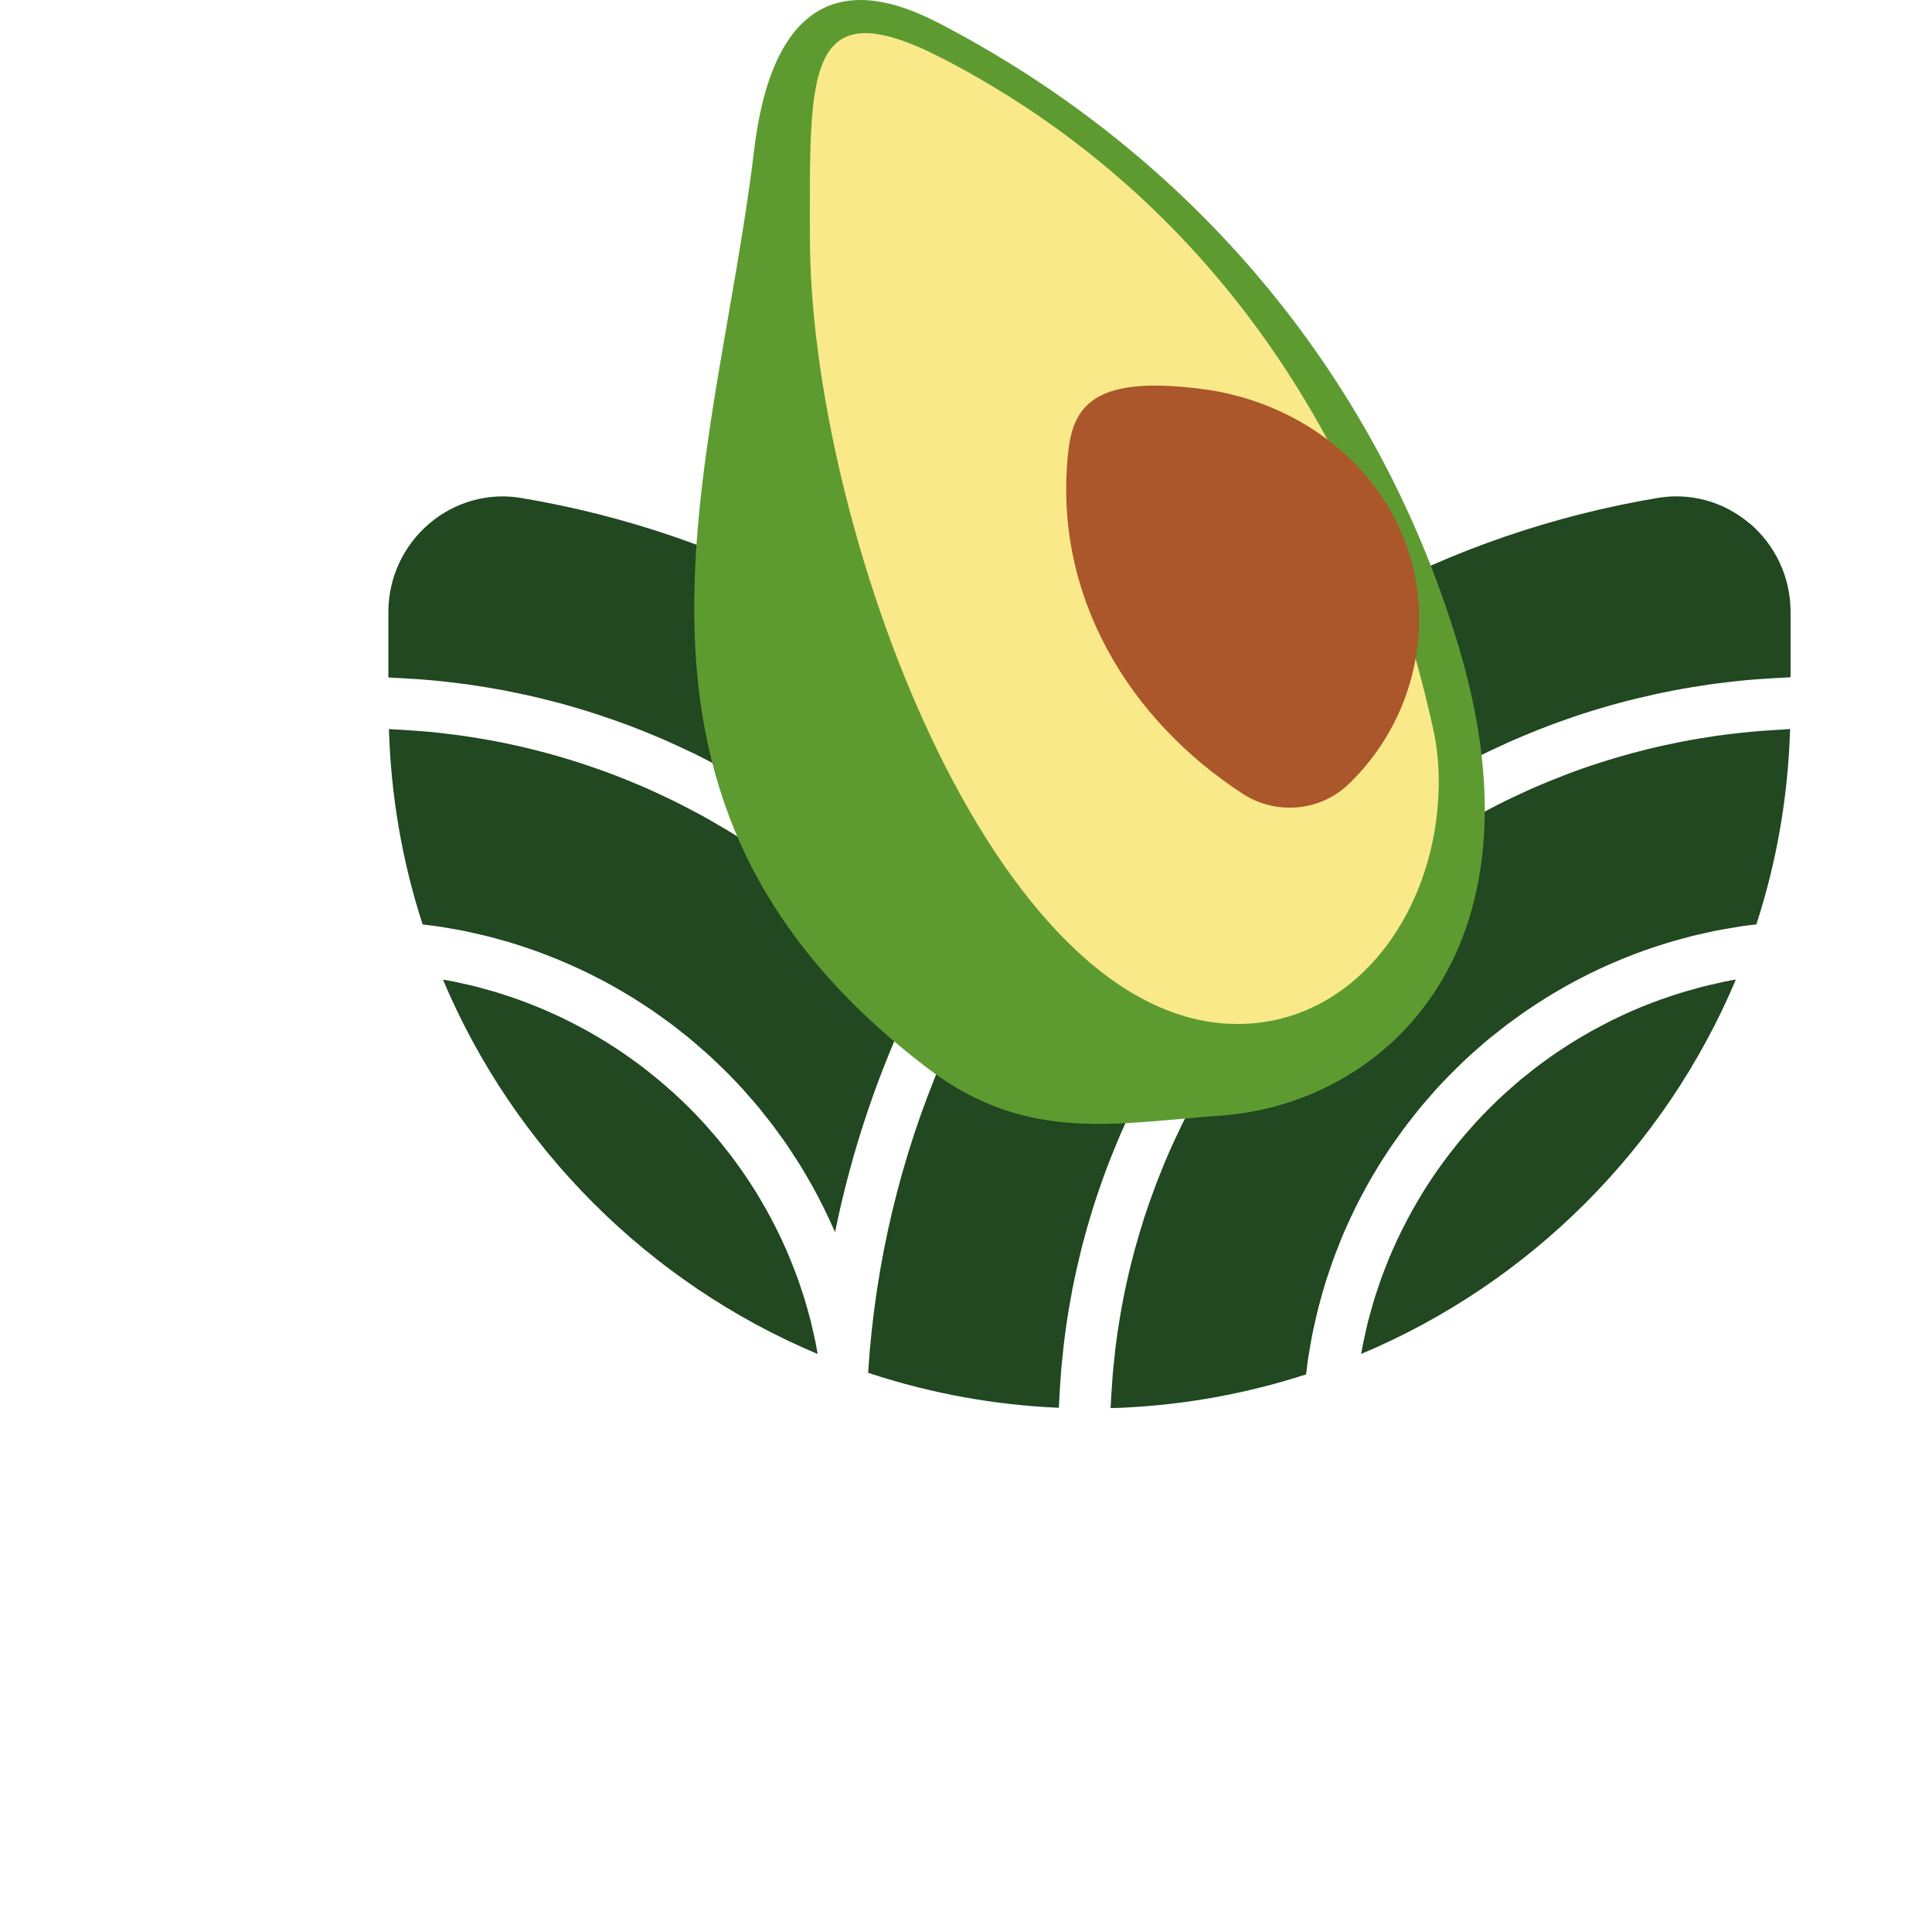
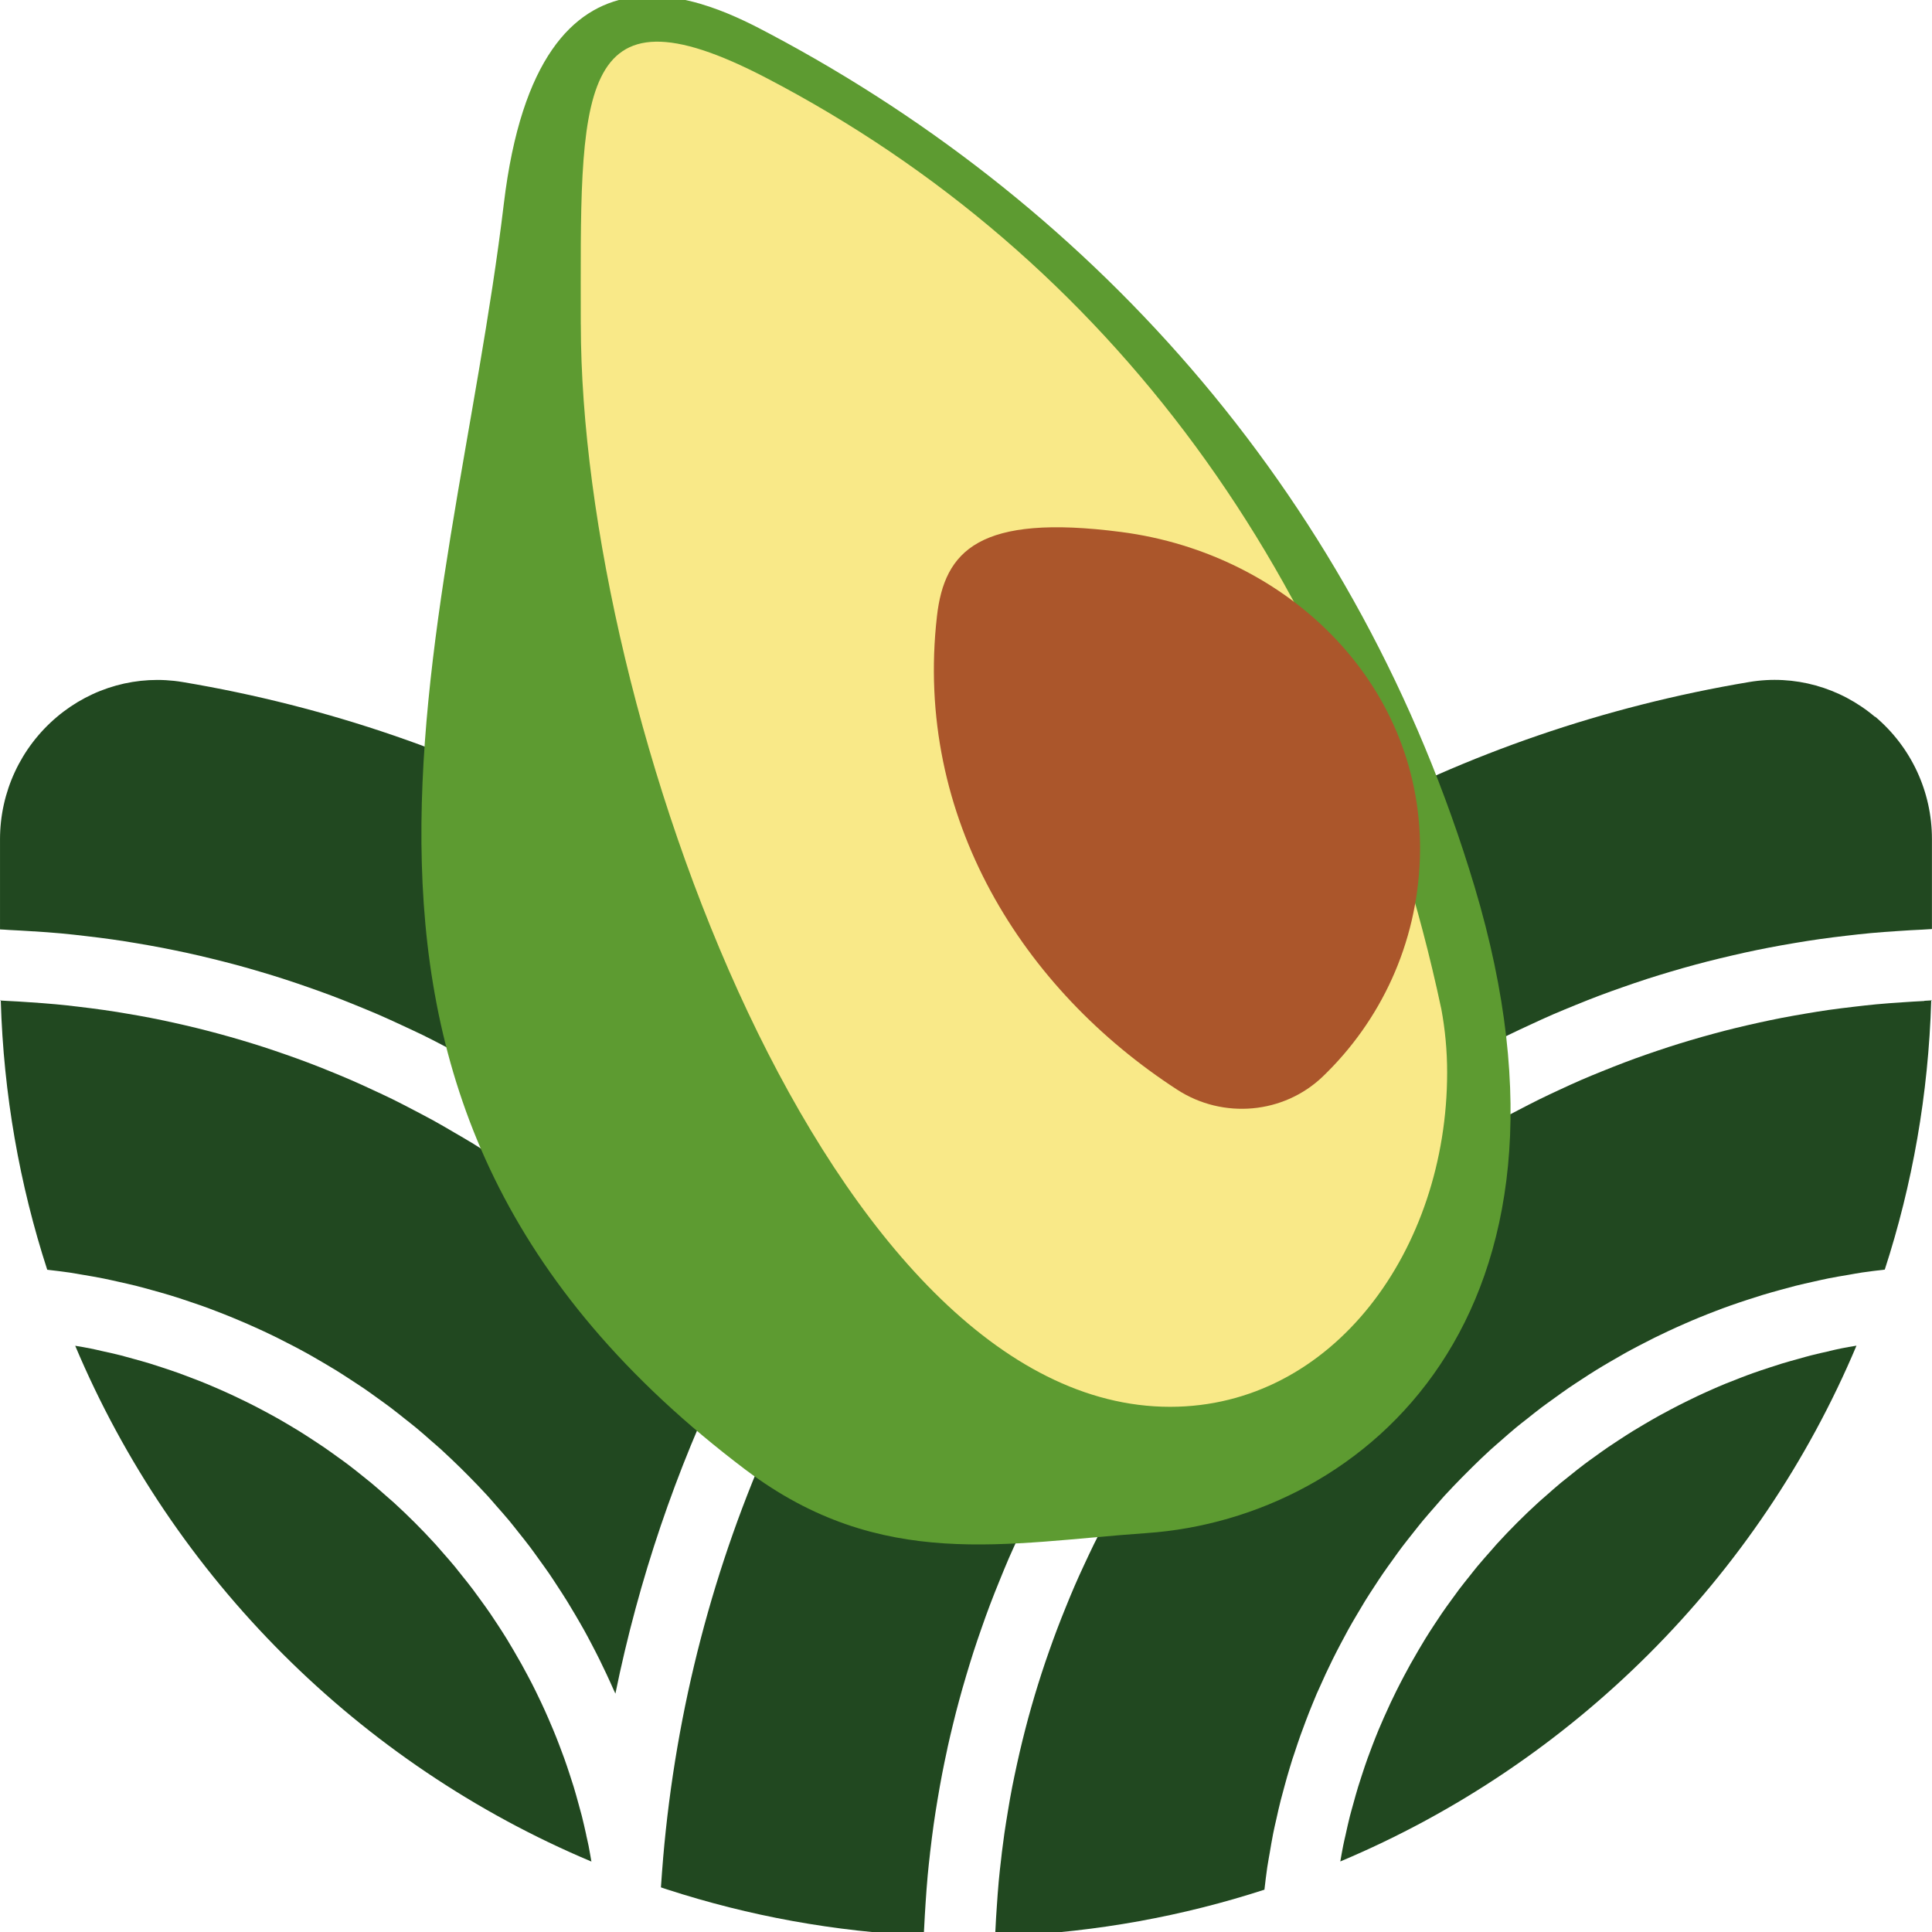
- <svg xmlns="http://www.w3.org/2000/svg" viewBox="0 0 133 133" fill="none">
-   <g id="Group">
-     <g id="Group_3">
-       <g id="Group_4">
-         <path id="Vector_9" d="M28.426 46.733C28.882 46.764 29.338 46.796 29.792 46.837C30.203 46.875 30.608 46.92 31.016 46.968C31.464 47.022 31.91 47.075 32.354 47.138C32.759 47.196 33.164 47.26 33.567 47.328C34.006 47.401 34.444 47.48 34.88 47.563C35.28 47.642 35.678 47.723 36.073 47.809C36.504 47.903 36.935 48.001 37.36 48.108C37.756 48.204 38.148 48.305 38.538 48.409C38.962 48.523 39.38 48.642 39.798 48.769C40.185 48.882 40.571 49.001 40.953 49.125C41.366 49.26 41.777 49.399 42.187 49.543C42.567 49.677 42.945 49.812 43.322 49.953C43.725 50.105 44.123 50.265 44.521 50.427C44.893 50.578 45.266 50.73 45.636 50.89C46.028 51.059 46.416 51.239 46.804 51.419C47.168 51.589 47.531 51.756 47.891 51.93C48.273 52.118 48.651 52.318 49.031 52.515C49.385 52.7 49.74 52.882 50.09 53.075C50.462 53.28 50.83 53.497 51.197 53.71C51.542 53.91 51.886 54.108 52.226 54.315C52.588 54.538 52.943 54.771 53.297 55.004C53.632 55.219 53.966 55.431 54.293 55.654C54.645 55.895 54.987 56.145 55.332 56.394C55.654 56.624 55.978 56.849 56.292 57.087C56.635 57.345 56.969 57.616 57.303 57.882C57.61 58.125 57.919 58.361 58.221 58.609C58.563 58.892 58.892 59.188 59.227 59.48C59.508 59.725 59.797 59.965 60.073 60.216C60.46 60.568 60.833 60.935 61.208 61.297C61.631 61.705 62.044 62.12 62.455 62.543C62.812 62.912 63.172 63.277 63.519 63.657C63.775 63.938 64.018 64.231 64.269 64.517C64.438 64.712 64.611 64.902 64.778 65.1C67.015 61.087 69.638 57.312 72.615 53.839C63.131 43.786 50.417 36.716 35.863 34.278C33.623 33.903 31.332 34.539 29.577 36.022C27.77 37.549 26.736 39.776 26.736 42.136V46.637C26.891 46.642 27.043 46.657 27.195 46.665C27.608 46.682 28.018 46.71 28.429 46.736L28.426 46.733Z" fill="#214820" />
-         <path id="Vector_10" d="M62.386 67.768C62.115 67.441 61.834 67.127 61.555 66.808C61.332 66.553 61.117 66.294 60.889 66.044C60.544 65.667 60.184 65.299 59.83 64.932C59.49 64.583 59.148 64.241 58.798 63.902C58.431 63.545 58.063 63.186 57.686 62.841C57.435 62.614 57.177 62.398 56.923 62.175C56.604 61.897 56.287 61.614 55.961 61.343C55.689 61.117 55.408 60.905 55.132 60.684C54.81 60.429 54.493 60.173 54.167 59.925C53.878 59.707 53.581 59.502 53.29 59.292C52.963 59.057 52.639 58.819 52.307 58.593C52.005 58.388 51.696 58.193 51.392 57.993C51.058 57.776 50.723 57.556 50.384 57.345C50.072 57.153 49.753 56.971 49.436 56.786C49.092 56.583 48.747 56.381 48.397 56.188C48.075 56.011 47.746 55.842 47.419 55.669C47.065 55.485 46.712 55.3 46.353 55.123C46.021 54.961 45.684 54.804 45.349 54.649C44.984 54.48 44.622 54.312 44.252 54.153C43.913 54.006 43.568 53.864 43.226 53.725C42.853 53.573 42.478 53.424 42.101 53.282C41.754 53.151 41.404 53.026 41.052 52.903C40.669 52.768 40.282 52.637 39.894 52.51C39.542 52.396 39.187 52.287 38.832 52.181C38.437 52.065 38.042 51.951 37.644 51.844C37.287 51.748 36.927 51.654 36.565 51.566C36.162 51.467 35.756 51.373 35.349 51.285C34.986 51.206 34.624 51.128 34.257 51.057C33.841 50.976 33.425 50.903 33.007 50.834C32.642 50.773 32.278 50.713 31.913 50.662C31.487 50.601 31.059 50.548 30.631 50.498C30.263 50.454 29.898 50.411 29.529 50.379C29.093 50.338 28.652 50.308 28.213 50.277C27.849 50.252 27.481 50.227 27.114 50.211C27 50.206 26.886 50.196 26.772 50.191C26.759 50.191 26.747 50.191 26.736 50.191V50.204C26.736 50.204 26.762 50.204 26.774 50.204C26.914 54.882 27.714 59.391 29.095 63.641C29.103 63.641 29.11 63.641 29.118 63.644C29.485 63.687 29.855 63.73 30.218 63.783C30.448 63.819 30.676 63.862 30.907 63.9C31.241 63.955 31.576 64.013 31.908 64.079C32.148 64.127 32.389 64.183 32.627 64.236C32.941 64.307 33.258 64.376 33.567 64.454C33.813 64.515 34.056 64.583 34.302 64.651C34.604 64.735 34.903 64.816 35.202 64.907C35.447 64.981 35.693 65.061 35.936 65.142C36.225 65.236 36.514 65.335 36.803 65.436C37.046 65.522 37.289 65.613 37.53 65.707C37.811 65.813 38.093 65.925 38.369 66.039C38.609 66.137 38.848 66.239 39.086 66.343C39.359 66.462 39.628 66.585 39.899 66.71C40.135 66.818 40.368 66.932 40.601 67.046C40.867 67.178 41.13 67.315 41.394 67.451C41.622 67.573 41.85 67.692 42.078 67.818C42.337 67.963 42.593 68.112 42.848 68.261C43.071 68.393 43.292 68.522 43.512 68.656C43.766 68.813 44.014 68.975 44.262 69.137C44.475 69.277 44.69 69.416 44.901 69.558C45.149 69.727 45.392 69.904 45.638 70.082C45.841 70.228 46.043 70.37 46.244 70.522C46.492 70.709 46.733 70.904 46.976 71.097C47.163 71.246 47.353 71.39 47.538 71.545C47.797 71.76 48.048 71.98 48.298 72.203C48.461 72.345 48.625 72.481 48.782 72.626C49.117 72.932 49.444 73.246 49.768 73.562C49.9 73.692 50.032 73.823 50.163 73.957C50.483 74.281 50.797 74.606 51.103 74.942C51.25 75.102 51.387 75.269 51.532 75.431C51.752 75.681 51.972 75.93 52.185 76.185C52.34 76.37 52.484 76.56 52.636 76.75C52.829 76.993 53.024 77.233 53.211 77.481C53.361 77.679 53.505 77.884 53.65 78.084C53.827 78.329 54.005 78.572 54.177 78.823C54.319 79.031 54.456 79.243 54.595 79.456C54.76 79.707 54.922 79.957 55.079 80.21C55.213 80.428 55.342 80.648 55.474 80.869C55.623 81.124 55.773 81.38 55.917 81.638C56.044 81.864 56.163 82.094 56.285 82.322C56.422 82.582 56.559 82.846 56.69 83.112C56.804 83.344 56.916 83.577 57.027 83.813C57.154 84.081 57.276 84.352 57.397 84.625C57.425 84.691 57.455 84.754 57.486 84.818C58.651 79.104 60.514 73.636 62.999 68.517C62.799 68.266 62.604 68.011 62.399 67.763L62.386 67.768Z" fill="#214820" />
-         <path id="Vector_11" d="M56.029 91.888C55.958 91.569 55.887 91.25 55.809 90.936C55.758 90.739 55.702 90.544 55.649 90.349C55.568 90.055 55.489 89.764 55.401 89.476C55.337 89.273 55.272 89.073 55.206 88.871C55.114 88.592 55.023 88.316 54.925 88.043C54.851 87.838 54.772 87.635 54.696 87.433C54.595 87.167 54.491 86.901 54.382 86.64C54.299 86.438 54.21 86.235 54.124 86.035C54.012 85.777 53.896 85.522 53.777 85.268C53.683 85.068 53.587 84.871 53.49 84.673C53.366 84.423 53.239 84.175 53.108 83.929C53.004 83.734 52.9 83.542 52.794 83.349C52.657 83.106 52.517 82.863 52.376 82.623C52.264 82.436 52.155 82.248 52.041 82.063C51.892 81.823 51.74 81.588 51.585 81.352C51.468 81.172 51.352 80.995 51.23 80.818C51.068 80.58 50.898 80.347 50.729 80.114C50.607 79.947 50.488 79.78 50.364 79.615C50.181 79.372 49.991 79.137 49.801 78.901C49.682 78.755 49.566 78.603 49.447 78.456C49.231 78.198 49.008 77.945 48.785 77.691C48.681 77.575 48.583 77.453 48.476 77.34C47.812 76.61 47.113 75.914 46.383 75.248C46.267 75.142 46.145 75.041 46.026 74.937C45.775 74.714 45.524 74.494 45.266 74.279C45.119 74.157 44.967 74.041 44.817 73.919C44.582 73.73 44.346 73.54 44.103 73.357C43.941 73.233 43.773 73.117 43.609 72.998C43.373 72.828 43.14 72.659 42.899 72.494C42.724 72.375 42.545 72.259 42.367 72.142C42.132 71.988 41.893 71.833 41.653 71.684C41.468 71.57 41.283 71.461 41.095 71.35C40.855 71.208 40.611 71.066 40.366 70.932C40.176 70.826 39.98 70.722 39.788 70.621C39.54 70.489 39.291 70.362 39.04 70.239C38.843 70.14 38.645 70.046 38.445 69.952C38.192 69.833 37.938 69.719 37.68 69.606C37.477 69.517 37.274 69.428 37.069 69.345C36.811 69.239 36.547 69.135 36.284 69.036C36.076 68.957 35.871 68.879 35.663 68.803C35.394 68.707 35.121 68.616 34.85 68.527C34.642 68.459 34.437 68.391 34.229 68.327C33.945 68.241 33.661 68.163 33.375 68.084C33.172 68.028 32.97 67.97 32.764 67.917C32.463 67.841 32.156 67.773 31.852 67.707C31.66 67.664 31.467 67.616 31.272 67.578C31.016 67.525 30.755 67.482 30.494 67.439C35.382 79.038 44.678 88.326 56.285 93.21C56.285 93.21 56.285 93.205 56.285 93.202C56.239 92.944 56.196 92.683 56.146 92.428C56.11 92.248 56.065 92.071 56.027 91.891L56.029 91.888Z" fill="#214820" />
-         <path id="Vector_12" d="M120.424 36.02C118.67 34.536 116.38 33.898 114.137 34.275C99.584 36.713 86.869 43.784 77.385 53.837C76.957 54.29 76.547 54.755 76.131 55.221C75.746 55.652 75.369 56.09 74.996 56.53C71.984 60.1 69.356 63.991 67.164 68.145C66.858 68.727 66.551 69.309 66.262 69.902C65.958 70.522 65.664 71.15 65.381 71.78C65.381 71.78 65.381 71.785 65.378 71.788C62.408 78.38 60.513 85.542 59.87 93.043C59.87 93.045 59.87 93.048 59.87 93.05C59.829 93.531 59.794 94.017 59.761 94.501C59.87 94.536 59.976 94.577 60.088 94.61C64.147 95.926 68.439 96.721 72.891 96.913C72.898 96.777 72.908 96.643 72.913 96.508C72.931 96.096 72.959 95.686 72.984 95.276C73.015 94.82 73.048 94.364 73.088 93.911C73.124 93.541 73.162 93.174 73.205 92.805C73.205 92.8 73.205 92.792 73.205 92.787C73.21 92.754 73.215 92.721 73.217 92.686C73.271 92.24 73.324 91.795 73.387 91.352C73.445 90.944 73.509 90.539 73.577 90.134C73.651 89.696 73.727 89.263 73.81 88.828C73.889 88.425 73.97 88.025 74.059 87.628C74.066 87.59 74.074 87.549 74.082 87.511C74.168 87.124 74.259 86.737 74.353 86.352C74.449 85.954 74.55 85.557 74.659 85.162C74.766 84.767 74.877 84.375 74.994 83.985C74.994 83.985 74.994 83.985 74.994 83.982C75.001 83.96 75.006 83.939 75.014 83.916C75.13 83.524 75.249 83.134 75.374 82.747C75.505 82.339 75.645 81.934 75.787 81.529C75.921 81.144 76.058 80.762 76.202 80.382C76.352 79.985 76.511 79.59 76.671 79.195C76.823 78.818 76.978 78.443 77.137 78.071C77.307 77.681 77.484 77.299 77.662 76.914C77.831 76.547 78.001 76.177 78.178 75.816C78.366 75.438 78.561 75.064 78.756 74.692C78.944 74.335 79.129 73.975 79.324 73.621C79.526 73.251 79.742 72.889 79.955 72.527C80.157 72.18 80.358 71.831 80.568 71.489C80.788 71.132 81.019 70.78 81.249 70.428C81.467 70.092 81.683 69.752 81.908 69.421C82.146 69.074 82.395 68.737 82.638 68.395C82.701 68.309 82.76 68.221 82.823 68.135C82.995 67.897 83.165 67.656 83.34 67.423C83.545 67.15 83.763 66.887 83.973 66.616C84.026 66.55 84.08 66.484 84.13 66.416C84.374 66.109 84.612 65.798 84.862 65.497C84.979 65.358 85.101 65.224 85.217 65.084C85.385 64.887 85.559 64.694 85.729 64.497C85.977 64.213 86.221 63.922 86.474 63.644C86.821 63.264 87.181 62.9 87.538 62.53C87.946 62.107 88.362 61.692 88.785 61.284C89.16 60.922 89.532 60.555 89.92 60.203C90.194 59.953 90.48 59.715 90.761 59.472C91.098 59.178 91.43 58.879 91.772 58.596C92.071 58.348 92.38 58.112 92.687 57.872C93.024 57.606 93.358 57.333 93.7 57.074C94.017 56.837 94.341 56.611 94.66 56.381C95.005 56.133 95.347 55.882 95.699 55.642C96.029 55.419 96.363 55.206 96.698 54.988C97.055 54.758 97.407 54.523 97.769 54.3C98.109 54.092 98.454 53.895 98.798 53.692C99.165 53.477 99.533 53.262 99.905 53.057C100.255 52.864 100.61 52.682 100.964 52.497C101.342 52.3 101.719 52.102 102.102 51.915C102.462 51.738 102.827 51.571 103.192 51.401C103.579 51.221 103.964 51.044 104.357 50.875C104.727 50.715 105.1 50.563 105.472 50.411C105.87 50.249 106.268 50.09 106.67 49.938C107.045 49.796 107.425 49.662 107.806 49.528C108.213 49.384 108.624 49.244 109.037 49.11C109.42 48.986 109.807 48.87 110.195 48.753C110.613 48.629 111.031 48.51 111.454 48.396C111.844 48.29 112.237 48.191 112.632 48.095C113.061 47.991 113.489 47.892 113.919 47.796C114.317 47.71 114.715 47.627 115.115 47.551C115.551 47.467 115.987 47.389 116.428 47.315C116.831 47.247 117.234 47.184 117.642 47.125C118.085 47.062 118.531 47.006 118.979 46.956C119.387 46.908 119.793 46.862 120.203 46.824C120.657 46.781 121.11 46.751 121.569 46.72C121.979 46.693 122.39 46.667 122.805 46.65C122.96 46.642 123.112 46.629 123.264 46.622V42.12C123.264 39.761 122.23 37.531 120.424 36.007V36.02Z" fill="#214820" />
-         <path id="Vector_13" d="M122.886 50.214C122.519 50.229 122.152 50.257 121.787 50.28C121.346 50.31 120.908 50.338 120.472 50.381C120.102 50.416 119.734 50.459 119.367 50.502C118.939 50.553 118.511 50.604 118.088 50.664C117.72 50.718 117.353 50.778 116.988 50.839C116.57 50.91 116.154 50.981 115.741 51.062C115.374 51.133 115.009 51.211 114.647 51.29C114.241 51.378 113.838 51.472 113.438 51.568C113.073 51.657 112.713 51.751 112.351 51.849C111.956 51.956 111.563 52.067 111.173 52.183C110.813 52.29 110.456 52.401 110.101 52.515C109.716 52.639 109.336 52.771 108.956 52.902C108.601 53.026 108.247 53.153 107.897 53.287C107.524 53.429 107.154 53.576 106.785 53.725C106.435 53.867 106.088 54.009 105.743 54.158C105.381 54.315 105.021 54.48 104.664 54.647C104.322 54.806 103.98 54.963 103.643 55.13C103.291 55.302 102.946 55.485 102.599 55.664C102.264 55.839 101.93 56.011 101.598 56.193C101.256 56.381 100.921 56.581 100.584 56.776C100.26 56.965 99.931 57.153 99.612 57.35C99.282 57.553 98.958 57.768 98.633 57.978C98.317 58.183 97.998 58.386 97.688 58.598C97.369 58.816 97.058 59.044 96.743 59.269C96.437 59.489 96.128 59.705 95.826 59.93C95.514 60.163 95.213 60.408 94.909 60.651C94.618 60.882 94.319 61.11 94.032 61.348C93.731 61.598 93.439 61.859 93.143 62.117C92.864 62.36 92.58 62.596 92.307 62.846C92 63.125 91.706 63.419 91.405 63.705C90.913 64.175 90.432 64.656 89.96 65.147C89.677 65.444 89.388 65.735 89.112 66.036C88.858 66.312 88.62 66.601 88.372 66.882C88.118 67.173 87.86 67.461 87.612 67.758C87.406 68.006 87.211 68.261 87.009 68.514C86.973 68.558 86.938 68.603 86.905 68.646C86.667 68.945 86.426 69.244 86.195 69.547C86.048 69.742 85.912 69.942 85.767 70.14C85.686 70.251 85.605 70.362 85.526 70.474C85.303 70.785 85.078 71.092 84.863 71.408C84.779 71.532 84.701 71.659 84.617 71.785C84.488 71.978 84.364 72.17 84.237 72.362C84.029 72.684 83.816 73.003 83.616 73.332C83.416 73.656 83.226 73.985 83.033 74.314C82.838 74.646 82.643 74.978 82.458 75.314C82.273 75.646 82.098 75.985 81.924 76.322C81.744 76.666 81.564 77.008 81.394 77.355C81.227 77.696 81.067 78.041 80.905 78.388C80.74 78.742 80.578 79.094 80.424 79.453C80.272 79.803 80.127 80.155 79.985 80.507C79.838 80.871 79.691 81.236 79.552 81.605C79.418 81.96 79.288 82.319 79.162 82.676C79.03 83.051 78.901 83.425 78.779 83.803C78.663 84.165 78.549 84.529 78.44 84.894C78.326 85.276 78.217 85.661 78.11 86.048C78.011 86.418 77.915 86.787 77.824 87.159C77.728 87.549 77.636 87.944 77.55 88.339C77.469 88.714 77.388 89.088 77.315 89.466C77.236 89.866 77.165 90.268 77.099 90.673C77.036 91.05 76.975 91.428 76.919 91.81C76.874 92.134 76.831 92.46 76.79 92.787C76.79 92.79 76.79 92.795 76.79 92.797C76.78 92.881 76.772 92.964 76.762 93.048C76.717 93.427 76.674 93.81 76.638 94.192C76.6 94.612 76.57 95.035 76.542 95.458C76.516 95.84 76.489 96.222 76.473 96.607C76.468 96.716 76.458 96.825 76.453 96.931C76.456 96.931 76.461 96.931 76.463 96.931C76.674 96.926 76.886 96.924 77.097 96.916C77.102 96.916 77.104 96.916 77.109 96.916C81.561 96.724 85.853 95.929 89.915 94.612C89.915 94.605 89.915 94.6 89.915 94.592C89.958 94.225 90.001 93.855 90.054 93.493C90.077 93.347 90.102 93.202 90.128 93.055C90.143 92.969 90.158 92.883 90.173 92.797C90.229 92.466 90.285 92.131 90.351 91.802C90.399 91.559 90.455 91.319 90.51 91.078C90.579 90.764 90.65 90.453 90.728 90.142C90.792 89.894 90.86 89.65 90.926 89.405C91.007 89.106 91.091 88.807 91.182 88.511C91.225 88.372 91.265 88.235 91.308 88.096C91.344 87.987 91.382 87.881 91.417 87.775C91.511 87.486 91.607 87.2 91.709 86.914C91.797 86.668 91.889 86.425 91.98 86.182C92.086 85.901 92.195 85.623 92.309 85.347C92.38 85.172 92.451 84.995 92.527 84.82C92.555 84.754 92.585 84.691 92.616 84.625C92.735 84.354 92.857 84.086 92.981 83.818C93.092 83.58 93.206 83.342 93.323 83.106C93.452 82.843 93.586 82.585 93.723 82.327C93.845 82.094 93.969 81.863 94.096 81.633C94.237 81.377 94.384 81.124 94.534 80.874C94.666 80.648 94.797 80.425 94.934 80.203C95.089 79.952 95.248 79.707 95.411 79.461C95.552 79.246 95.692 79.028 95.839 78.815C96.006 78.572 96.178 78.334 96.353 78.094C96.503 77.886 96.65 77.676 96.804 77.474C96.987 77.233 97.177 76.998 97.364 76.76C97.519 76.567 97.668 76.37 97.828 76.18C98.033 75.934 98.246 75.694 98.456 75.454C98.608 75.281 98.755 75.104 98.91 74.934C99.191 74.628 99.48 74.329 99.769 74.033C99.948 73.851 100.128 73.671 100.311 73.492C100.61 73.198 100.911 72.907 101.223 72.623C101.39 72.471 101.563 72.327 101.732 72.178C101.976 71.965 102.216 71.75 102.467 71.542C102.657 71.383 102.855 71.233 103.05 71.079C103.285 70.892 103.521 70.702 103.762 70.519C103.967 70.365 104.175 70.218 104.383 70.069C104.621 69.897 104.861 69.722 105.105 69.555C105.318 69.408 105.535 69.269 105.751 69.127C105.997 68.965 106.242 68.806 106.493 68.651C106.714 68.514 106.937 68.383 107.162 68.251C107.415 68.102 107.669 67.955 107.927 67.811C108.155 67.684 108.386 67.563 108.616 67.441C108.877 67.304 109.138 67.17 109.402 67.039C109.638 66.922 109.873 66.811 110.111 66.699C110.38 66.575 110.649 66.451 110.92 66.335C111.158 66.231 111.398 66.127 111.639 66.028C111.915 65.915 112.194 65.806 112.473 65.699C112.716 65.606 112.959 65.515 113.205 65.428C113.489 65.327 113.778 65.231 114.067 65.137C114.312 65.056 114.556 64.978 114.804 64.902C115.1 64.811 115.402 64.73 115.701 64.646C115.944 64.581 116.187 64.512 116.436 64.449C116.747 64.37 117.061 64.302 117.376 64.231C117.616 64.178 117.854 64.122 118.095 64.074C118.425 64.008 118.759 63.953 119.093 63.897C119.324 63.856 119.555 63.813 119.788 63.778C120.15 63.725 120.515 63.682 120.882 63.639C120.892 63.639 120.9 63.639 120.91 63.636C122.291 59.386 123.092 54.877 123.231 50.199C123.244 50.199 123.256 50.199 123.269 50.199V50.186C123.269 50.186 123.244 50.186 123.231 50.186C123.117 50.191 123.003 50.201 122.889 50.206L122.886 50.214Z" fill="#214820" />
-         <path id="Vector_14" d="M118.148 67.707C117.841 67.775 117.535 67.841 117.231 67.92C117.026 67.97 116.825 68.031 116.623 68.087C116.336 68.165 116.05 68.244 115.769 68.33C115.561 68.393 115.353 68.464 115.146 68.53C114.872 68.618 114.601 68.709 114.33 68.806C114.122 68.879 113.919 68.957 113.714 69.036C113.448 69.137 113.184 69.241 112.924 69.347C112.718 69.431 112.518 69.519 112.315 69.608C112.06 69.719 111.804 69.836 111.55 69.955C111.35 70.049 111.152 70.145 110.955 70.243C110.704 70.368 110.456 70.494 110.21 70.626C110.017 70.727 109.822 70.831 109.632 70.937C109.386 71.074 109.146 71.213 108.905 71.355C108.717 71.466 108.53 71.575 108.345 71.689C108.104 71.838 107.869 71.99 107.633 72.145C107.456 72.261 107.276 72.378 107.098 72.499C106.86 72.661 106.627 72.831 106.392 73C106.224 73.122 106.057 73.238 105.895 73.362C105.652 73.545 105.416 73.734 105.18 73.924C105.031 74.043 104.881 74.16 104.734 74.281C104.476 74.496 104.223 74.719 103.972 74.942C103.855 75.046 103.734 75.145 103.62 75.251C102.89 75.914 102.193 76.613 101.527 77.342C101.42 77.459 101.322 77.577 101.218 77.696C100.995 77.947 100.772 78.2 100.556 78.458C100.435 78.603 100.321 78.755 100.202 78.901C100.012 79.139 99.822 79.375 99.637 79.618C99.512 79.782 99.393 79.95 99.274 80.114C99.105 80.347 98.935 80.58 98.773 80.818C98.651 80.995 98.537 81.172 98.418 81.352C98.263 81.587 98.109 81.823 97.962 82.063C97.848 82.248 97.736 82.436 97.627 82.623C97.485 82.863 97.346 83.104 97.209 83.349C97.103 83.542 96.999 83.734 96.895 83.929C96.766 84.175 96.637 84.423 96.513 84.673C96.414 84.871 96.317 85.068 96.224 85.268C96.105 85.522 95.99 85.777 95.876 86.033C95.788 86.233 95.702 86.435 95.615 86.638C95.507 86.901 95.403 87.164 95.301 87.43C95.223 87.633 95.147 87.835 95.073 88.04C94.975 88.314 94.883 88.59 94.792 88.868C94.726 89.071 94.658 89.271 94.597 89.473C94.508 89.762 94.43 90.053 94.349 90.344C94.295 90.541 94.237 90.737 94.186 90.934C94.105 91.248 94.037 91.567 93.966 91.886C93.925 92.066 93.882 92.243 93.847 92.422C93.794 92.678 93.753 92.939 93.705 93.2C93.705 93.202 93.705 93.205 93.705 93.207C105.315 88.324 114.611 79.036 119.496 67.436C119.235 67.479 118.977 67.522 118.718 67.575C118.526 67.613 118.333 67.661 118.143 67.704L118.148 67.707Z" fill="#214820" />
+ <svg xmlns="http://www.w3.org/2000/svg" id="eNKi4VdJ0Ak1" viewBox="0 0 133 133" shape-rendering="geometricPrecision" text-rendering="geometricPrecision" width="133" height="133">
+   <g transform="matrix(1.377771 0 0 1.377764-36.83648-.274156)">
+     <g>
+       <g>
+         <path d="M28.426,46.733c.456.03.912.063,1.366.104.41.038.816.084,1.224.132.449.053.894.106,1.338.17.405.058.811.121,1.214.19.438.073.877.152,1.312.235.4.079.798.16,1.193.246.431.094.861.192,1.287.299.395.096.788.198,1.178.301.423.114.841.233,1.259.359.388.114.773.233,1.155.357.413.134.824.273,1.234.418.38.134.758.268,1.135.41.403.152.801.311,1.198.473.372.152.745.304,1.115.463.393.17.78.349,1.168.529.365.17.727.337,1.087.511.383.187.76.387,1.14.585.355.185.71.367,1.059.559.372.205.74.423,1.107.635.345.2.689.397,1.029.605.362.223.717.456,1.072.689.335.215.669.428.996.651.352.24.694.491,1.039.739.322.23.646.456.96.694.342.258.676.529,1.011.795.307.243.616.478.917.727.342.283.671.58,1.006.871.281.245.57.486.846.737.388.352.76.719,1.135,1.081.423.408.836.823,1.247,1.246.357.37.717.734,1.064,1.114.256.281.499.575.75.861.17.195.342.385.509.582c2.237-4.013,4.86-7.787,7.837-11.26C63.131,43.786,50.417,36.716,35.863,34.278c-2.24-.375-4.53.261-6.286,1.744-1.806,1.526-2.84,3.754-2.84,6.114v4.501c.155.005.307.02.459.028.413.018.824.046,1.234.071l-.003-.003Z" fill="#214820" />
+         <path d="M62.386,67.768c-.271-.327-.552-.64-.831-.96-.223-.256-.438-.514-.666-.764-.345-.377-.704-.744-1.059-1.111-.34-.349-.682-.691-1.031-1.03-.367-.357-.735-.717-1.112-1.061-.251-.228-.509-.443-.763-.666-.319-.278-.636-.562-.963-.833-.271-.225-.552-.438-.829-.658-.322-.256-.638-.511-.965-.759-.289-.218-.585-.423-.877-.633-.327-.235-.651-.473-.983-.699-.301-.205-.611-.4-.915-.6-.335-.218-.669-.438-1.008-.648-.312-.192-.631-.375-.948-.559-.345-.203-.689-.405-1.039-.598-.322-.177-.651-.347-.978-.519-.355-.185-.707-.37-1.067-.547-.332-.162-.669-.319-1.003-.473-.365-.17-.727-.337-1.097-.496-.34-.147-.684-.289-1.026-.428-.372-.152-.747-.301-1.125-.443-.347-.132-.697-.256-1.049-.38-.383-.134-.77-.266-1.158-.392-.352-.114-.707-.223-1.062-.329-.395-.117-.79-.23-1.188-.337-.357-.096-.717-.19-1.079-.279-.403-.099-.808-.192-1.216-.281-.362-.079-.725-.157-1.092-.228-.416-.081-.831-.154-1.249-.223-.365-.061-.73-.121-1.095-.172-.426-.061-.854-.114-1.282-.165-.367-.043-.732-.086-1.102-.119-.436-.041-.877-.071-1.315-.101-.365-.025-.732-.051-1.1-.066-.114-.005-.228-.015-.342-.02-.013,0-.025,0-.035,0v.013c0,0,.025,0,.038,0c.139,4.678.94,9.187,2.321,13.438.008,0,.015,0,.023.003.367.043.737.086,1.1.139.231.035.459.079.689.116.334.056.669.114,1.001.18.241.048.481.104.72.157.314.071.631.139.94.218.246.061.489.129.735.198.301.084.601.165.899.256.246.073.491.154.735.235.289.094.578.192.867.294.243.086.486.177.727.271.281.106.562.218.839.332.241.099.479.2.717.304.274.119.542.243.813.367.236.109.469.223.702.337.266.132.529.268.793.405.228.121.456.24.684.367.259.144.514.294.77.443.223.132.443.261.664.395.253.157.502.319.75.481.213.139.428.279.638.42.248.17.492.347.737.524.203.147.405.289.606.441.248.187.489.382.732.575.187.149.378.294.562.448.259.215.509.435.76.658.162.142.327.279.484.423.335.306.661.62.986.937.132.129.264.261.395.395.319.324.633.648.94.985.147.16.284.327.428.489.221.251.441.499.654.754.155.185.299.375.451.565.193.243.388.483.575.732.149.198.294.403.438.603.177.246.355.489.527.739.142.207.279.42.418.633.165.251.327.501.484.754.134.218.264.438.395.658.149.256.299.511.443.769.127.225.246.456.367.684.137.261.274.524.405.79.114.233.226.466.337.701.127.268.248.539.37.813.028.066.058.129.089.192c1.165-5.714,3.028-11.182,5.513-16.301-.2-.251-.395-.506-.601-.754l-.013.005Z" fill="#214820" />
+         <path d="M56.029,91.888c-.071-.319-.142-.638-.221-.952-.051-.198-.106-.392-.16-.587-.081-.294-.16-.585-.248-.873-.063-.203-.129-.403-.195-.605-.091-.278-.182-.554-.281-.828-.073-.205-.152-.408-.228-.61-.101-.266-.205-.532-.314-.792-.084-.203-.172-.405-.258-.605-.112-.258-.228-.514-.347-.767-.094-.2-.19-.397-.286-.595-.124-.251-.251-.499-.383-.744-.104-.195-.208-.387-.314-.58-.137-.243-.276-.486-.418-.727-.112-.187-.22-.375-.334-.559-.149-.24-.301-.476-.456-.711-.117-.18-.233-.357-.355-.534-.162-.238-.332-.471-.502-.704-.122-.167-.241-.334-.365-.499-.182-.243-.372-.478-.562-.714-.119-.147-.236-.299-.355-.446-.215-.258-.438-.511-.661-.764-.104-.117-.203-.238-.309-.352-.664-.729-1.363-1.425-2.093-2.091-.117-.106-.238-.207-.357-.311-.251-.223-.502-.443-.76-.658-.147-.121-.299-.238-.448-.359-.236-.19-.471-.38-.715-.562-.162-.124-.329-.24-.494-.359-.236-.17-.469-.339-.71-.504-.175-.119-.355-.235-.532-.352-.236-.154-.474-.309-.715-.458-.185-.114-.37-.223-.557-.334-.241-.142-.484-.284-.73-.418-.19-.106-.385-.21-.578-.311-.248-.132-.497-.258-.748-.382-.198-.099-.395-.192-.595-.286-.253-.119-.507-.233-.765-.347-.203-.089-.405-.177-.611-.261-.258-.106-.522-.21-.785-.309-.208-.079-.413-.157-.621-.233-.269-.096-.542-.187-.813-.276-.208-.068-.413-.137-.621-.2-.284-.086-.568-.165-.854-.243-.203-.056-.405-.114-.611-.167-.301-.076-.608-.144-.912-.21-.193-.043-.385-.091-.58-.129-.256-.053-.517-.096-.778-.139c4.888,11.6,14.184,20.888,25.791,25.771c0,0,0-.005,0-.008-.046-.258-.089-.519-.139-.775-.035-.18-.081-.357-.119-.537l.003-.003Z" fill="#214820" />
+         <path d="M120.424,36.02c-1.754-1.484-4.044-2.122-6.287-1.744-14.553,2.438-27.268,9.509-36.752,19.561-.428.453-.839.919-1.254,1.385-.385.43-.763.868-1.135,1.309-3.013,3.57-5.64,7.46-7.832,11.615-.306.582-.613,1.165-.902,1.757-.304.62-.598,1.248-.882,1.878c0,0,0,.005-.003.008-2.97,6.592-4.865,13.754-5.508,21.255c0,.003,0,.005,0,.008-.041.481-.076.967-.109,1.45.109.035.215.076.327.109c4.059,1.316,8.351,2.111,12.803,2.304.008-.137.018-.271.023-.405.018-.413.046-.823.071-1.233.03-.456.063-.911.104-1.365.035-.37.073-.737.117-1.106c0-.005,0-.013,0-.018.005-.033.01-.066.013-.101.053-.446.106-.891.17-1.334.058-.408.122-.813.19-1.218.073-.438.149-.871.233-1.306.079-.403.16-.802.248-1.2.008-.038.015-.079.023-.117.086-.387.177-.775.271-1.159.096-.398.198-.795.306-1.19.106-.395.218-.787.335-1.177c0,0,0,0,0-.003.008-.023.013-.043.02-.066.117-.392.236-.782.36-1.17.132-.408.271-.813.413-1.218.134-.385.271-.767.415-1.147.149-.398.309-.792.469-1.187.152-.377.307-.752.466-1.124.17-.39.347-.772.524-1.157.17-.367.34-.737.517-1.099.188-.377.383-.752.578-1.124.188-.357.372-.716.568-1.071.203-.37.418-.732.631-1.094.203-.347.403-.696.613-1.038.221-.357.451-.709.682-1.061.218-.337.433-.676.659-1.008.238-.347.486-.683.73-1.025.063-.086.122-.175.185-.261.172-.238.342-.478.517-.711.205-.273.423-.537.633-.807.053-.066.106-.132.157-.2.243-.306.481-.618.732-.919.117-.139.238-.273.355-.413.167-.198.342-.39.512-.587.248-.283.491-.575.745-.853.347-.38.707-.744,1.064-1.114.408-.423.824-.838,1.247-1.246.375-.362.748-.729,1.135-1.081.274-.251.56-.489.841-.732.337-.294.669-.592,1.011-.876.299-.248.608-.483.915-.724.337-.266.671-.539,1.014-.797.317-.238.641-.463.96-.694.345-.248.687-.499,1.039-.739.329-.223.664-.435.998-.653.357-.23.71-.466,1.072-.689.34-.207.684-.405,1.029-.608.367-.215.735-.43,1.107-.635.35-.192.705-.375,1.059-.559.378-.198.755-.395,1.138-.582.36-.177.725-.344,1.09-.514.387-.18.772-.357,1.165-.527.37-.159.743-.311,1.115-.463.398-.162.796-.322,1.198-.473.375-.142.755-.276,1.136-.41.407-.144.818-.284,1.231-.418.383-.124.77-.24,1.158-.357.418-.124.836-.243,1.259-.357.39-.106.783-.205,1.178-.301.429-.104.857-.203,1.287-.299.398-.086.796-.17,1.196-.246.436-.084.872-.162,1.313-.235.403-.068.806-.132,1.214-.19.443-.063.889-.119,1.337-.17.408-.048.814-.094,1.224-.132.454-.043.907-.073,1.366-.104.41-.028.821-.053,1.236-.071.155-.008.307-.02.459-.028v-4.501c0-2.359-1.034-4.59-2.84-6.114v.013Z" fill="#214820" />
+         <path d="M122.886,50.214c-.367.015-.734.043-1.099.066-.441.03-.879.058-1.315.101-.37.035-.738.078-1.105.121-.428.051-.856.101-1.279.162-.368.053-.735.114-1.1.175-.418.071-.834.142-1.247.223-.367.071-.732.149-1.094.228-.406.089-.809.182-1.209.279-.365.089-.725.182-1.087.281-.395.106-.788.218-1.178.334-.36.106-.717.218-1.072.332-.385.124-.765.256-1.145.387-.355.124-.709.251-1.059.385-.373.142-.743.289-1.112.438-.35.142-.697.283-1.042.433-.362.157-.722.322-1.079.489-.342.16-.684.317-1.021.484-.352.172-.697.354-1.044.534-.335.175-.669.347-1.001.529-.342.187-.677.387-1.014.582-.324.19-.653.377-.973.575-.329.203-.654.418-.978.628-.317.205-.636.407-.945.62-.319.218-.631.446-.945.671-.307.22-.616.435-.917.661-.312.233-.613.478-.917.722-.291.23-.59.458-.877.696-.301.251-.593.511-.889.77-.279.243-.562.478-.836.729-.306.279-.6.572-.902.858-.491.471-.973.952-1.444,1.443-.284.296-.573.587-.849.889-.253.276-.491.565-.74.846-.253.291-.512.58-.76.876-.205.248-.4.504-.603.757-.035.043-.071.089-.104.132-.238.299-.479.598-.709.901-.147.195-.284.395-.428.592-.081.111-.162.223-.241.334-.223.311-.449.618-.664.934-.084.124-.162.251-.246.377-.129.192-.253.385-.38.577-.208.322-.421.64-.621.97-.2.324-.39.653-.583.982-.195.332-.39.663-.575,1-.185.332-.36.671-.535,1.008-.18.344-.36.686-.53,1.033-.167.342-.327.686-.489,1.033-.165.354-.327.706-.481,1.066-.152.349-.296.701-.438,1.053-.147.364-.294.729-.433,1.099-.134.354-.264.714-.39,1.071-.132.375-.261.749-.383,1.127-.117.362-.231.727-.34,1.091-.114.382-.223.767-.329,1.154-.099.37-.195.739-.286,1.111-.096.39-.188.785-.274,1.18-.081.375-.162.749-.236,1.127-.079.4-.149.802-.215,1.208-.063.377-.124.754-.18,1.137-.046.324-.089.651-.129.977c0,.003,0,.007,0,.01-.01.084-.018.167-.028.251-.046.38-.089.762-.124,1.144-.038.42-.068.843-.096,1.266-.025.382-.053.765-.068,1.149-.005.109-.015.218-.02.324.003,0,.008,0,.01,0c.21-.005.423-.008.633-.015.005,0,.008,0,.013,0c4.452-.192,8.744-.987,12.806-2.304c0-.008,0-.013,0-.02.043-.367.086-.737.139-1.099.023-.147.048-.291.073-.438.015-.086.03-.172.046-.258.056-.332.112-.666.177-.995.048-.243.104-.484.16-.724.068-.314.139-.625.218-.937.063-.248.132-.491.198-.737.081-.299.165-.598.256-.894.043-.139.084-.276.127-.415.035-.109.073-.215.109-.322.094-.289.19-.575.291-.861.089-.245.18-.488.271-.732.106-.281.215-.559.329-.835.071-.175.142-.352.218-.527.028-.066.058-.129.089-.195.119-.271.241-.539.365-.808.112-.238.226-.476.342-.711.129-.263.264-.521.4-.78.122-.233.246-.463.372-.694.142-.256.289-.509.438-.759.132-.225.264-.448.4-.671.155-.251.314-.496.476-.742.142-.215.281-.433.428-.645.167-.243.34-.481.514-.722.149-.208.296-.418.451-.62.182-.24.372-.476.56-.714.155-.192.304-.39.464-.58.205-.245.418-.486.628-.727.152-.172.299-.349.454-.519.281-.306.57-.605.859-.901.18-.182.359-.362.542-.542.299-.294.6-.585.912-.868.167-.152.34-.296.509-.446.244-.213.484-.428.735-.635.19-.16.388-.309.583-.463.235-.187.471-.377.712-.559.205-.154.413-.301.621-.451.238-.172.478-.347.722-.514.213-.147.43-.286.646-.428.246-.162.491-.322.742-.476.221-.137.444-.268.669-.4.253-.149.507-.296.765-.441.228-.127.459-.248.689-.37.261-.137.522-.271.786-.403.236-.117.471-.228.709-.339.269-.124.538-.248.809-.365.238-.104.478-.208.719-.306.276-.114.555-.223.834-.329.243-.094.486-.185.732-.271.284-.101.573-.197.862-.291.245-.081.489-.16.737-.235.296-.091.598-.172.897-.256.243-.066.486-.134.735-.198.311-.079.625-.147.94-.218.24-.053.478-.109.719-.157.33-.066.664-.121.998-.177.231-.041.462-.084.695-.119.362-.053.727-.096,1.094-.139.01,0,.018,0,.028-.003c1.381-4.25,2.182-8.759,2.321-13.438.013,0,.025,0,.038,0v-.013c0,0-.025,0-.038,0-.114.005-.228.015-.342.02l-.003.008Z" fill="#214820" />
+         <path d="M118.148,67.707c-.307.068-.613.134-.917.213-.205.051-.406.111-.608.167-.287.079-.573.157-.854.243-.208.063-.416.134-.623.2-.274.089-.545.18-.816.276-.208.073-.411.152-.616.23-.266.101-.53.205-.79.311-.206.084-.406.172-.609.261-.255.111-.511.228-.765.347-.2.094-.398.19-.595.289-.251.124-.499.251-.745.382-.193.101-.388.205-.578.311-.246.137-.486.276-.727.418-.188.111-.375.22-.56.334-.241.149-.476.301-.712.456-.177.117-.357.233-.535.354-.238.162-.471.332-.706.501-.168.121-.335.238-.497.362-.243.182-.479.372-.715.562-.149.119-.299.235-.446.357-.258.215-.511.438-.762.661-.117.104-.238.203-.352.309-.73.663-1.427,1.362-2.093,2.091-.107.117-.205.235-.309.354-.223.251-.446.504-.662.762-.121.144-.235.296-.354.443-.19.238-.381.473-.565.717-.124.165-.243.332-.362.496-.17.233-.34.466-.502.704-.122.177-.236.354-.355.534-.154.235-.309.471-.456.711-.114.185-.226.372-.335.559-.142.24-.281.481-.418.727-.106.192-.21.385-.314.58-.129.246-.259.494-.383.744-.099.198-.195.395-.289.595-.119.253-.233.509-.347.764-.089.2-.175.403-.261.605-.109.263-.213.526-.314.792-.079.203-.154.405-.228.61-.099.273-.19.549-.281.828-.066.203-.134.403-.195.605-.089.289-.167.58-.248.871-.053.197-.112.392-.162.59-.081.314-.149.633-.22.952-.041.18-.084.357-.119.537-.053.256-.094.516-.142.777c0,.003,0,.005,0,.008C105.315,88.324,114.611,79.036,119.496,67.436c-.261.043-.519.086-.778.139-.192.038-.385.086-.575.129l.005.003Z" fill="#214820" />
      </g>
-       <g id="Group_5">
-         <path id="Vector_15" d="M64.003 73.646C70.76 78.745 77.059 77.284 84.027 76.8C94.909 76.046 106.813 65.861 100.413 44.5C94.669 25.336 81.633 10.61 65.237 1.909C62.346 0.375 53.657 -4.225 51.909 10.38C49.274 32.384 39.585 55.216 64.005 73.648L64.003 73.646Z" fill="#5D9B31" />
-         <path id="Vector_16" d="M55.757 16.407C55.762 35.918 68.188 70.492 85.199 70.492C93.345 70.492 99.044 62.634 99.044 53.788C99.044 52.695 98.942 51.627 98.75 50.596C98.737 50.553 98.73 50.518 98.722 50.475C98.664 50.194 98.603 49.918 98.54 49.642C98.532 49.616 98.527 49.596 98.524 49.576C93.898 29.075 82.177 13.023 65.016 4.089C55.359 -0.939 55.752 4.95 55.755 16.413L55.757 16.407Z" fill="#F9E988" />
-         <path id="Vector_17" d="M73.551 30.992C72.398 41.075 77.864 49.657 85.558 54.647C87.841 56.128 90.877 55.867 92.838 53.981C95.709 51.219 97.548 47.379 97.683 43.057C97.943 34.546 91.201 27.875 82.749 26.779C75.654 25.86 73.926 27.716 73.551 30.989V30.992Z" fill="#AB562B" />
+       <g>
+         <path d="M64.003,73.646c6.758,5.098,13.056,3.638,20.024,3.154c10.882-.754,22.786-10.939,16.386-32.3C94.669,25.336,81.633,10.61,65.237,1.909c-2.891-1.534-11.579-6.134-13.327,8.471-2.635,22.004-12.324,44.836,12.096,63.269l-.003-.003Z" fill="#5d9b31" />
+         <path d="M55.757,16.407c.005,19.511,12.431,54.084,29.442,54.084c8.146,0,13.844-7.858,13.844-16.703c0-1.094-.101-2.162-.294-3.192-.013-.043-.02-.078-.028-.121-.058-.281-.119-.557-.182-.833-.008-.025-.013-.045-.015-.066C93.898,29.075,82.177,13.023,65.016,4.089c-9.656-5.028-9.263.861-9.261,12.324l.003-.005Z" fill="#f9e988" />
+         <path d="M73.551,30.992C72.398,41.075,77.864,49.657,85.558,54.647c2.283,1.481,5.318,1.22,7.279-.666c2.871-2.762,4.71-6.602,4.845-10.924.261-8.511-6.481-15.182-14.934-16.278-7.095-.919-8.822.937-9.197,4.21v.003Z" fill="#ab562b" />
      </g>
    </g>
  </g>
</svg>
